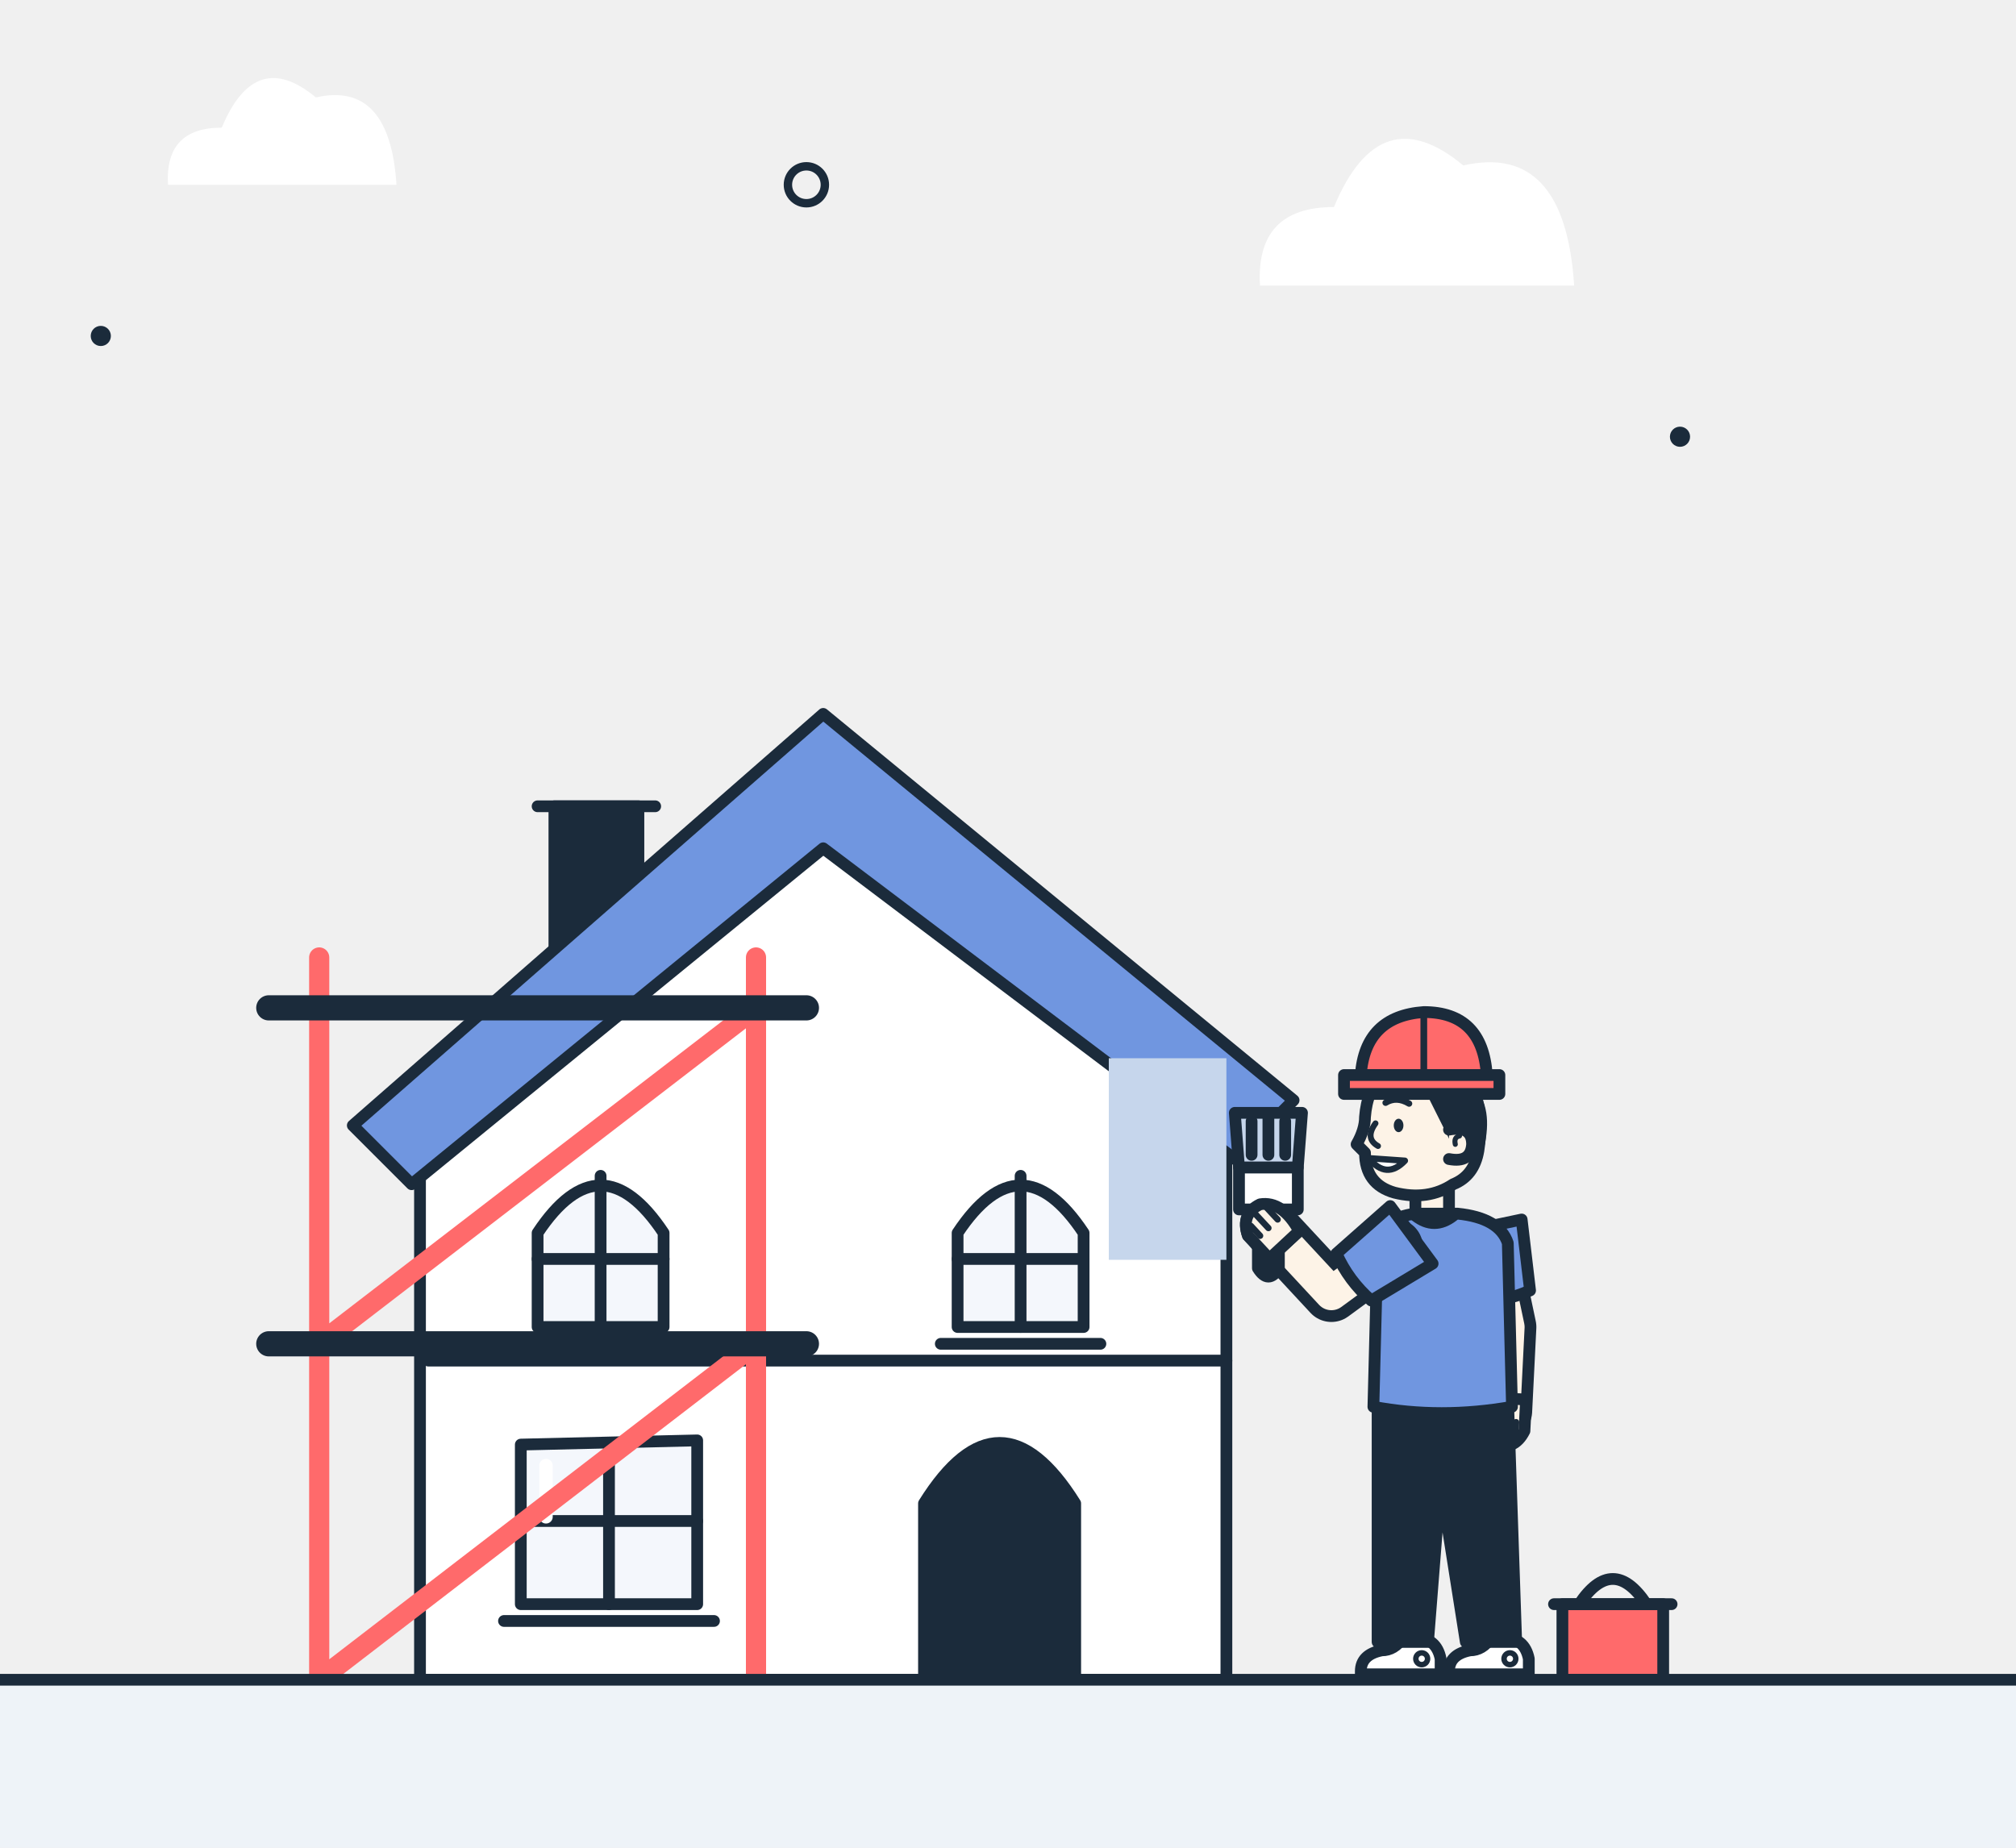
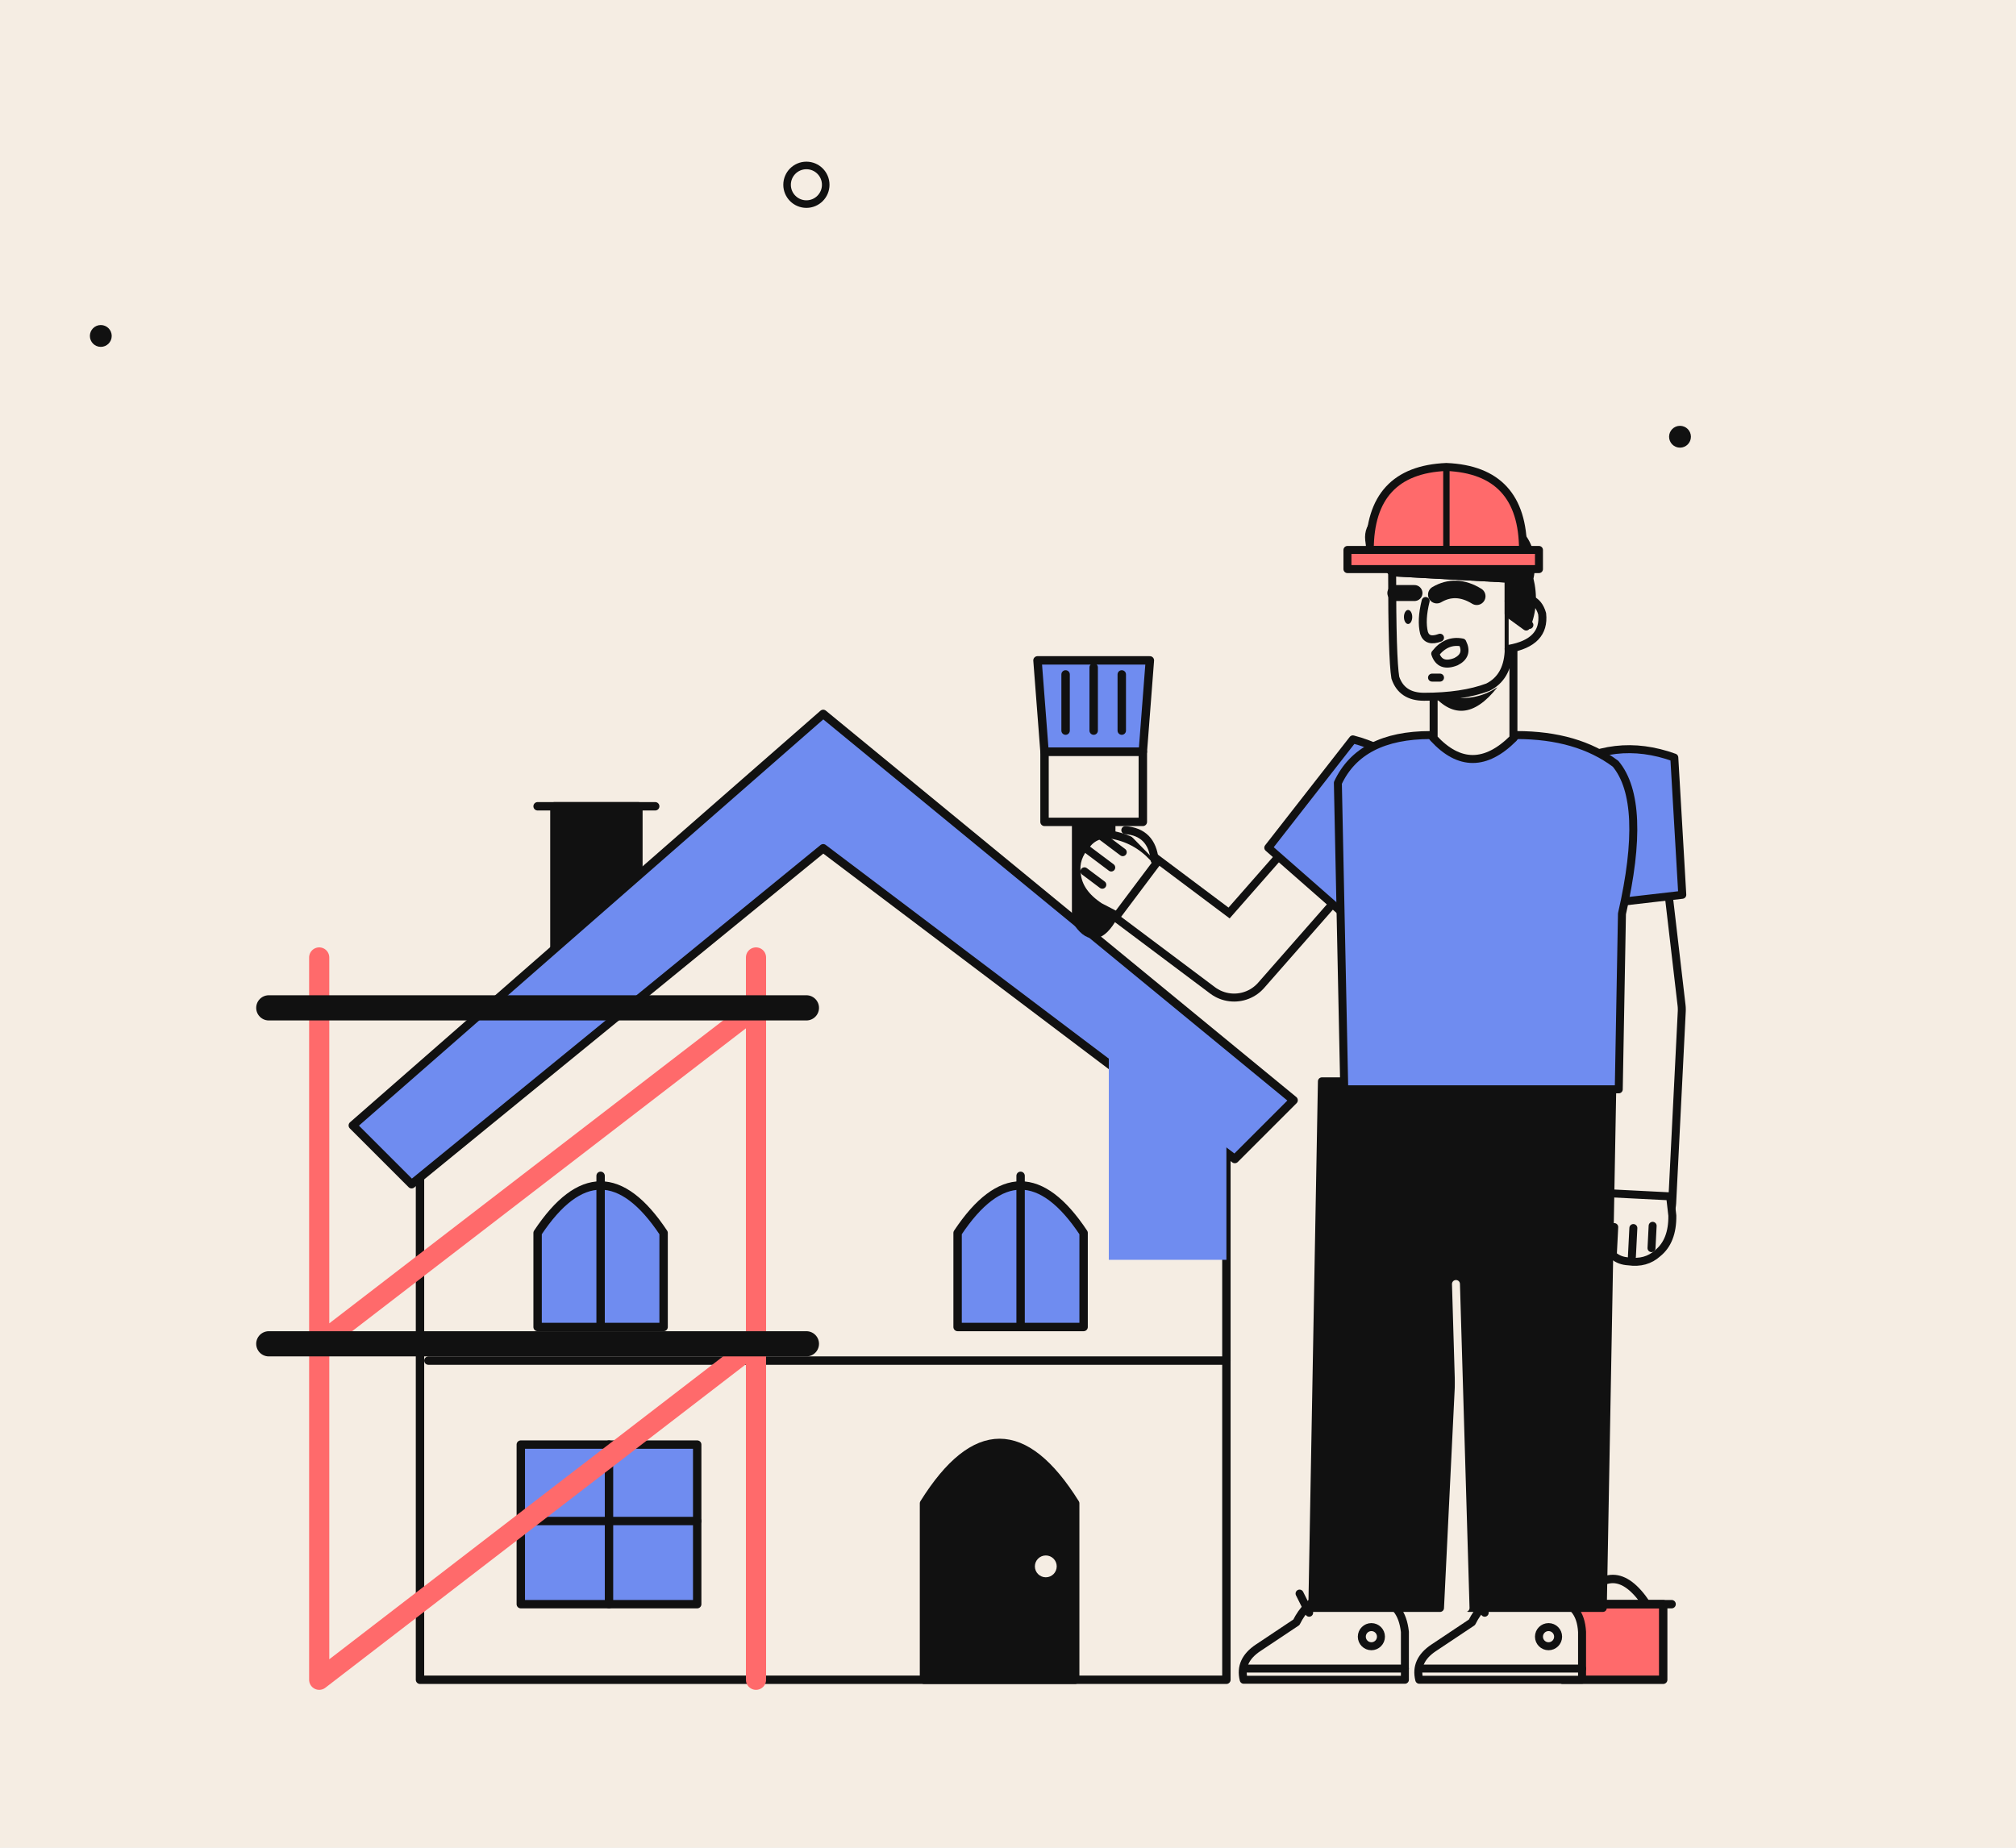
<svg xmlns="http://www.w3.org/2000/svg" class="people-scene" aria-hidden="true" focusable="false" viewBox="0 0 240 220" width="240" height="220" fill="none">
-   <g stroke="#1b2b3b" stroke-width="1.4" stroke-linejoin="round" stroke-linecap="round">
-     <circle cx="96" cy="22" r="2.2" stroke-width="1" />
-     <circle cx="200" cy="52" r="1.2" fill="#1b2b3b" stroke="none" />
-     <circle cx="12" cy="40" r="1.2" fill="#1b2b3b" stroke="none" />
-     <g class="af-cloud">
-       <path transform="translate(150 34) scale(0.55)" d="M0 0q-1-17 16-17q10-24 28-9q22-5 24 26Z" fill="#fff" stroke="none" />
-       <path transform="translate(20 22) scale(0.4)" d="M0 0q-1-17 16-17q10-24 28-9q22-5 24 26Z" fill="#fff" stroke="none" />
-     </g>
-     <path d="M66 118V96h10v14Z" fill="#1b2b3b" />
+   <g stroke="#111111" stroke-width="1" stroke-linejoin="round" stroke-linecap="round">
+     <rect width="240" height="220" fill="#f5ede3" stroke="none" />
+     <circle cx="96" cy="22" r="2.3" stroke-width=".9" />
+     <circle cx="200" cy="52" r="1.3" fill="#111111" stroke="none" />
+     <circle cx="12" cy="40" r="1.3" fill="#111111" stroke="none" />
+     <path d="M66 118V96h10v14Z" fill="#111111" />
    <path d="M64 96h14" />
-     <path d="M50 130L98 94 146 128V200H50Z" fill="#ffffff" />
-     <path d="M42 134L98 85 154 131 147 138 98 101 49 141Z" fill="#7096e0" />
-     <path d="M132 126h14v24h-14Z" fill="#c6d6ec" stroke="none" />
+     <path d="M50 130L98 94 146 128V200H50Z" fill="#f5ede3" />
+     <path d="M42 134L98 85 154 131 147 138 98 101 49 141Z" fill="#6f8cf0" />
+     <path d="M132 126h14v24h-14Z" fill="#6f8cf0" stroke="none" />
    <path d="M51 162H146" />
-     <path d="M64 158V146.8Q71.5 135.5 79 146.8V158Z" fill="#f4f7fc" />
-     <path d="M71.5 140V158M64 149.9H79" />
-     <path d="M62 160h19" />
-     <path d="M114 158V146.8Q121.5 135.5 129 146.8V158Z" fill="#f4f7fc" />
-     <path d="M121.5 140V158M114 149.9H129" />
-     <path d="M112 160h19" />
-     <path d="M62 172l21-.5V191H62Z" fill="#f4f7fc" />
+     <path d="M64 158V146.8Q71.5 135.5 79 146.8V158Z" fill="#6f8cf0" />
+     <path d="M71.5 140V158" />
+     <path d="M114 158V146.8Q121.5 135.5 129 146.8V158Z" fill="#6f8cf0" />
+     <path d="M121.5 140V158" />
+     <path d="M62 172h21V191H62Z" fill="#6f8cf0" />
    <path d="M72.5 172V191M62 181.1H83" />
-     <path d="M65 174.5v6.1" stroke="#fff" stroke-width="1.6" />
-     <path d="M60 193h25" />
-     <path d="M110 200V179Q119 164.6 128 179V200Z" fill="#1b2b3b" />
-     <path d="M119 172V200" />
-     <circle cx="124.5" cy="186.5" r="1.1" fill="#1b2b3b" stroke="none" />
+     <path d="M110 200V179Q119 164.6 128 179V200Z" fill="#111111" />
+     <circle cx="124.5" cy="186.5" r="1.3" fill="#f5ede3" stroke="none" />
    <g stroke="#ff6a6b" stroke-width="2.4">
      <path d="M38 200V114M90 200V114M38 200L90 160M38 160L90 120" />
    </g>
    <path d="M32 160H96M32 120H96" stroke-width="3" />
    <path d="M186 200v-9h12v9Z" fill="#ff6a6b" />
    <path d="M185 191h14M188 191q4-6 8 0" />
-     <g class="af-person" transform="translate(172 200) scale(-0.5 0.5)" stroke-width="2.8">
-       <path d="M-11 -103L-15 -84L-14 -64" stroke="#1b2b3b" stroke-width="13.6" />
-       <path d="M-11 -103L-15 -84L-14 -64" stroke="#fdf3e7" stroke-width="8" />
-       <g transform="translate(-14 -64) rotate(87.1) scale(1 1)">
-         <path d="M-3-4.5Q5-6.5 8-2Q9.5 3 4.5 5.2H-3Z" fill="#fdf3e7" />
-         <path d="M2.5-2.6h4M2.5 .4h4.6M2.5 3.1h3.2" stroke-width="1.5" />
+     <g class="af-person" transform="translate(172 200) scale(-0.19 0.19)" stroke-width="5">
+       <path d="M-112 -540L-126 -420L-120 -300" stroke="#111111" stroke-width="50" />
+       <path d="M-112 -540L-126 -420L-120 -300" stroke="#f5ede3" stroke-width="40" />
+       <g transform="translate(-120 -300) rotate(87.1)">
+         <path d="M-4-21Q12-25 26-19Q38-14 38-3Q39 8 32 15Q24 24 8 23L-4 21Z" fill="#f5ede3" />
+         <path d="M17-13H33M17-1H35M15 11H29" />
+         <path d="M-2-21Q10-34 24-25" fill="#f5ede3" />
      </g>
-       <path d="M-18.3 -109.6L-20.3 -92.7Q-13.8 -89.8 -6.6 -89.8L-1.7 -106.1Z" fill="#7096e0" />
-       <path d="M-20 0V-5Q-19-10 -14-10H-11Q-9-7 -6-7Q-1-6 -1-2V0Z" fill="#ffffff" />
-       <path d="M-20-2H-1" stroke-width="1.4" />
-       <circle cx="-15.5" cy="-5" r="1.4" stroke-width="1.3" />
-       <path d="M-11-10l2-3M-8.5-9l2-3" stroke-width="1.3" />
-       <path d="M1 0V-5Q2-10 7-10H10Q12-7 15-7Q20-6 20-2V0Z" fill="#ffffff" />
-       <path d="M1-2H20" stroke-width="1.4" />
-       <circle cx="5.5" cy="-5" r="1.4" stroke-width="1.3" />
-       <path d="M10-10l2-3M12.5-9l2-3" stroke-width="1.3" />
-       <path d="M-15-68L-17-9H-5L1-47L4-9H16L16-68Z" fill="#1b2b3b" />
-       <path d="M-1-108v-10h8v9" fill="#fdf3e7" />
-       <path d="M-15-104Q-13-110-3-111H7Q15-110 16-104L17-65Q1-62-16-65Z" fill="#7096e0" />
-       <path d="M-2-110.5q4.5 3.5 9 0" />
-       <path d="M-8-126Q-11-146 5-147Q18-147 19-134Q19-131 21-127.5L19-125.5Q19-118 12-116Q4-114-2-118Q-7-120-8-126Z" fill="#fdf3e7" />
-       <path d="M-8-127Q-10-136-6-140H3Q-1-132-4-126Z" fill="#1b2b3b" />
-       <path d="M-10-144Q-9-159 5-159Q19-158 20-144Z" fill="#ff6a6b" />
-       <path d="M-13-144h37v4.5h-37Z" fill="#ff6a6b" />
-       <path d="M5-158v14" stroke-width="1.6" />
-       <path d="M-1-131q-5.5-1-5.5 3.5q.3 4.5 5.5 3.5" fill="#fdf3e7" />
-       <path d="M-3.5-129.5q1.4.3 1 2" stroke-width="1.2" />
-       <ellipse cx="11" cy="-132" rx="1.15" ry="1.6" fill="#1b2b3b" stroke="none" />
-       <path d="M8.5-137.2q3-1.8 5.6-.2" stroke-width="1.5" />
-       <path d="M16.5-132.5q2.6 3.6-.6 5.4" stroke-width="1.4" />
-       <path d="M9.5-123.6q4.4 4.6 8.6-.6Z" fill="#fff" stroke-width="1.5" />
-       <g class="af-arm" style="transform-origin:12px -103px;animation-name:af-paint;animation-duration:4.6s;animation-delay:0s">
-         <path d="M12 -103L27 -92L40 -106" stroke="#1b2b3b" stroke-width="13.6" />
-         <path d="M12 -103L27 -92L40 -106" stroke="#fdf3e7" stroke-width="8" />
-         <g transform="translate(40 -106) rotate(-47.1) scale(1 1)">
-           <path d="M-3-4.5Q5-6.5 8-2Q9.5 3 4.5 5.2H-3Z" fill="#fdf3e7" />
-           <path d="M2.5-2.6h4M2.5 .4h4.6M2.5 3.1h3.2" stroke-width="1.5" />
-         </g>
-         <path d="M2.9 -99.1L17.5 -90.3Q22.9 -95 25.8 -101.5L13 -112.8Z" fill="#7096e0" />
-         <g transform="translate(42-108)">
-           <path d="M-2.5-4h5v14q-2.5 4-5 0Z" fill="#1b2b3b" />
-           <path d="M-7-14h14v10H-7Z" fill="#ffffff" />
-           <path d="M-8-27h16l-1 13H-7Z" fill="#c6d6ec" />
+       <path d="M-148.8 -491.9L-87.2 -484.8L-72.3 -569.6Q-106 -591.6 -143.8 -577.9Z" fill="#6f8cf0" />
+       <g transform="translate(1113 -1020) scale(-1 1)">
+         <path d="M987 1020Q984 1008 996 1000L1020 984Q1026 972 1036 968L1072 970Q1086 972 1088 990V1020Z" fill="#f5ede3" />
+         <path d="M987 1013H1088M1028 978l-6-12M1036 974l-4-12" />
+         <circle cx="1067" cy="993" r="6" />
+         <path d="M1097 1020Q1094 1008 1106 1000L1130 984Q1136 972 1146 968L1182 970Q1198 972 1199 990V1020Z" fill="#f5ede3" />
+         <path d="M1097 1013H1199M1138 978l-6-12M1146 974l-4-12" />
+         <circle cx="1178" cy="993" r="6" />
+         <path d="M1036 645H1218L1212 975H1128L1120 770L1110 975H1030Z" fill="#111111" />
+         <path d="M1120 772L1126 975" stroke="#f5ede3" stroke-width="5" />
+       </g>
+       <g class="af-arm" style="transform-origin:53px -540px;animation-name:af-paint;animation-duration:4.6s;animation-delay:0s">
+         <path d="M53 -540L132 -450L196 -498" stroke="#111111" stroke-width="50" />
+         <path d="M53 -540L132 -450L196 -498" stroke="#f5ede3" stroke-width="40" />
+         <path d="M64 -480.5L110.6 -521.4L57.6 -589.3Q18.7 -579.1 3.5 -541.8Z" fill="#6f8cf0" />
+         <g transform="translate(220-520) scale(4.4)" stroke-width="1.2">
+           <path d="M-2.5-4h5v14q-2.5 4-5 0Z" fill="#111111" />
+           <path d="M-7-14h14v10H-7Z" fill="#f5ede3" />
+           <path d="M-8-27h16l-1 13H-7Z" fill="#6f8cf0" />
          <path d="M-4-25v8M0-26v9M4-25v8" />
        </g>
-         <g transform="translate(40 -106) rotate(-47.1) scale(1 1)">
-           <path d="M-3-4.5Q5-6.5 8-2Q9.5 3 4.5 5.2H-3Z" fill="#fdf3e7" />
-           <path d="M2.5-2.6h4M2.5 .4h4.6M2.5 3.1h3.2" stroke-width="1.5" />
+         <g transform="translate(196 -498) rotate(-36.9)">
+           <path d="M-4-21Q12-25 26-19Q38-14 38-3Q39 8 32 15Q24 24 8 23L-4 21Z" fill="#f5ede3" />
+           <path d="M17-13H33M17-1H35M15 11H29" />
+           <path d="M-2-21Q10-34 24-25" fill="#f5ede3" />
        </g>
      </g>
+       <g transform="translate(1113 -1020) scale(-1 1)">
+         <path d="M1104 428Q1060 428 1046 458L1050 650H1222L1224 540Q1240 470 1220 446Q1196 428 1158 428Q1130 452 1104 428Z" fill="#6f8cf0" />
+         <path d="M1106 398V430Q1130 456 1156 430V372" fill="#f5ede3" />
+       </g>
+       <g transform="translate(1113 -1020) scale(-1 1)">
+         <path d="M1104 401Q1124 426 1146 398Q1128 410 1104 401Z" fill="#111111" stroke="none" />
+         <path d="M1080 326Q1080 380 1082 392Q1086 404 1100 404Q1124 404 1140 398Q1152 392 1153 376V330Z" fill="#f5ede3" />
+         <path d="M1153 344Q1170 338 1174 352Q1176 370 1153 374" fill="#f5ede3" />
+         <path d="M1166 350l-5 5 5 4" />
+         <path d="M1068 314Q1060 296 1078 290Q1086 276 1106 280Q1120 270 1136 282Q1152 284 1158 300Q1170 312 1166 330Q1170 346 1164 360L1153 352V330L1080 326Z" fill="#111111" />
+         <path d="M1082 339h12" stroke-width="10" />
+         <path d="M1108 340Q1120 333 1133 341" stroke-width="11" />
+         <ellipse cx="1090" cy="354" rx="2.6" ry="4.4" fill="#111111" stroke="none" />
+         <path d="M1101 344Q1098 356 1100 364Q1102 370 1110 367" />
+         <path d="M1107 377Q1110 386 1120 382Q1128 378 1124 370Q1114 368 1107 377Z" fill="#f5ede3" />
+         <path d="M1105 392h5" />
+         <path d="M1066 312Q1066 262 1114 260Q1162 262 1162 312Z" fill="#ff6a6b" />
+         <path d="M1052 312H1172V324H1052Z" fill="#ff6a6b" />
+         <path d="M1114 262V310" stroke-width="4" />
+       </g>
    </g>
-     <path d="M0 200H240V220H0Z" fill="#eef3f8" stroke="none" />
-     <path d="M0 200H240" />
  </g>
</svg>
